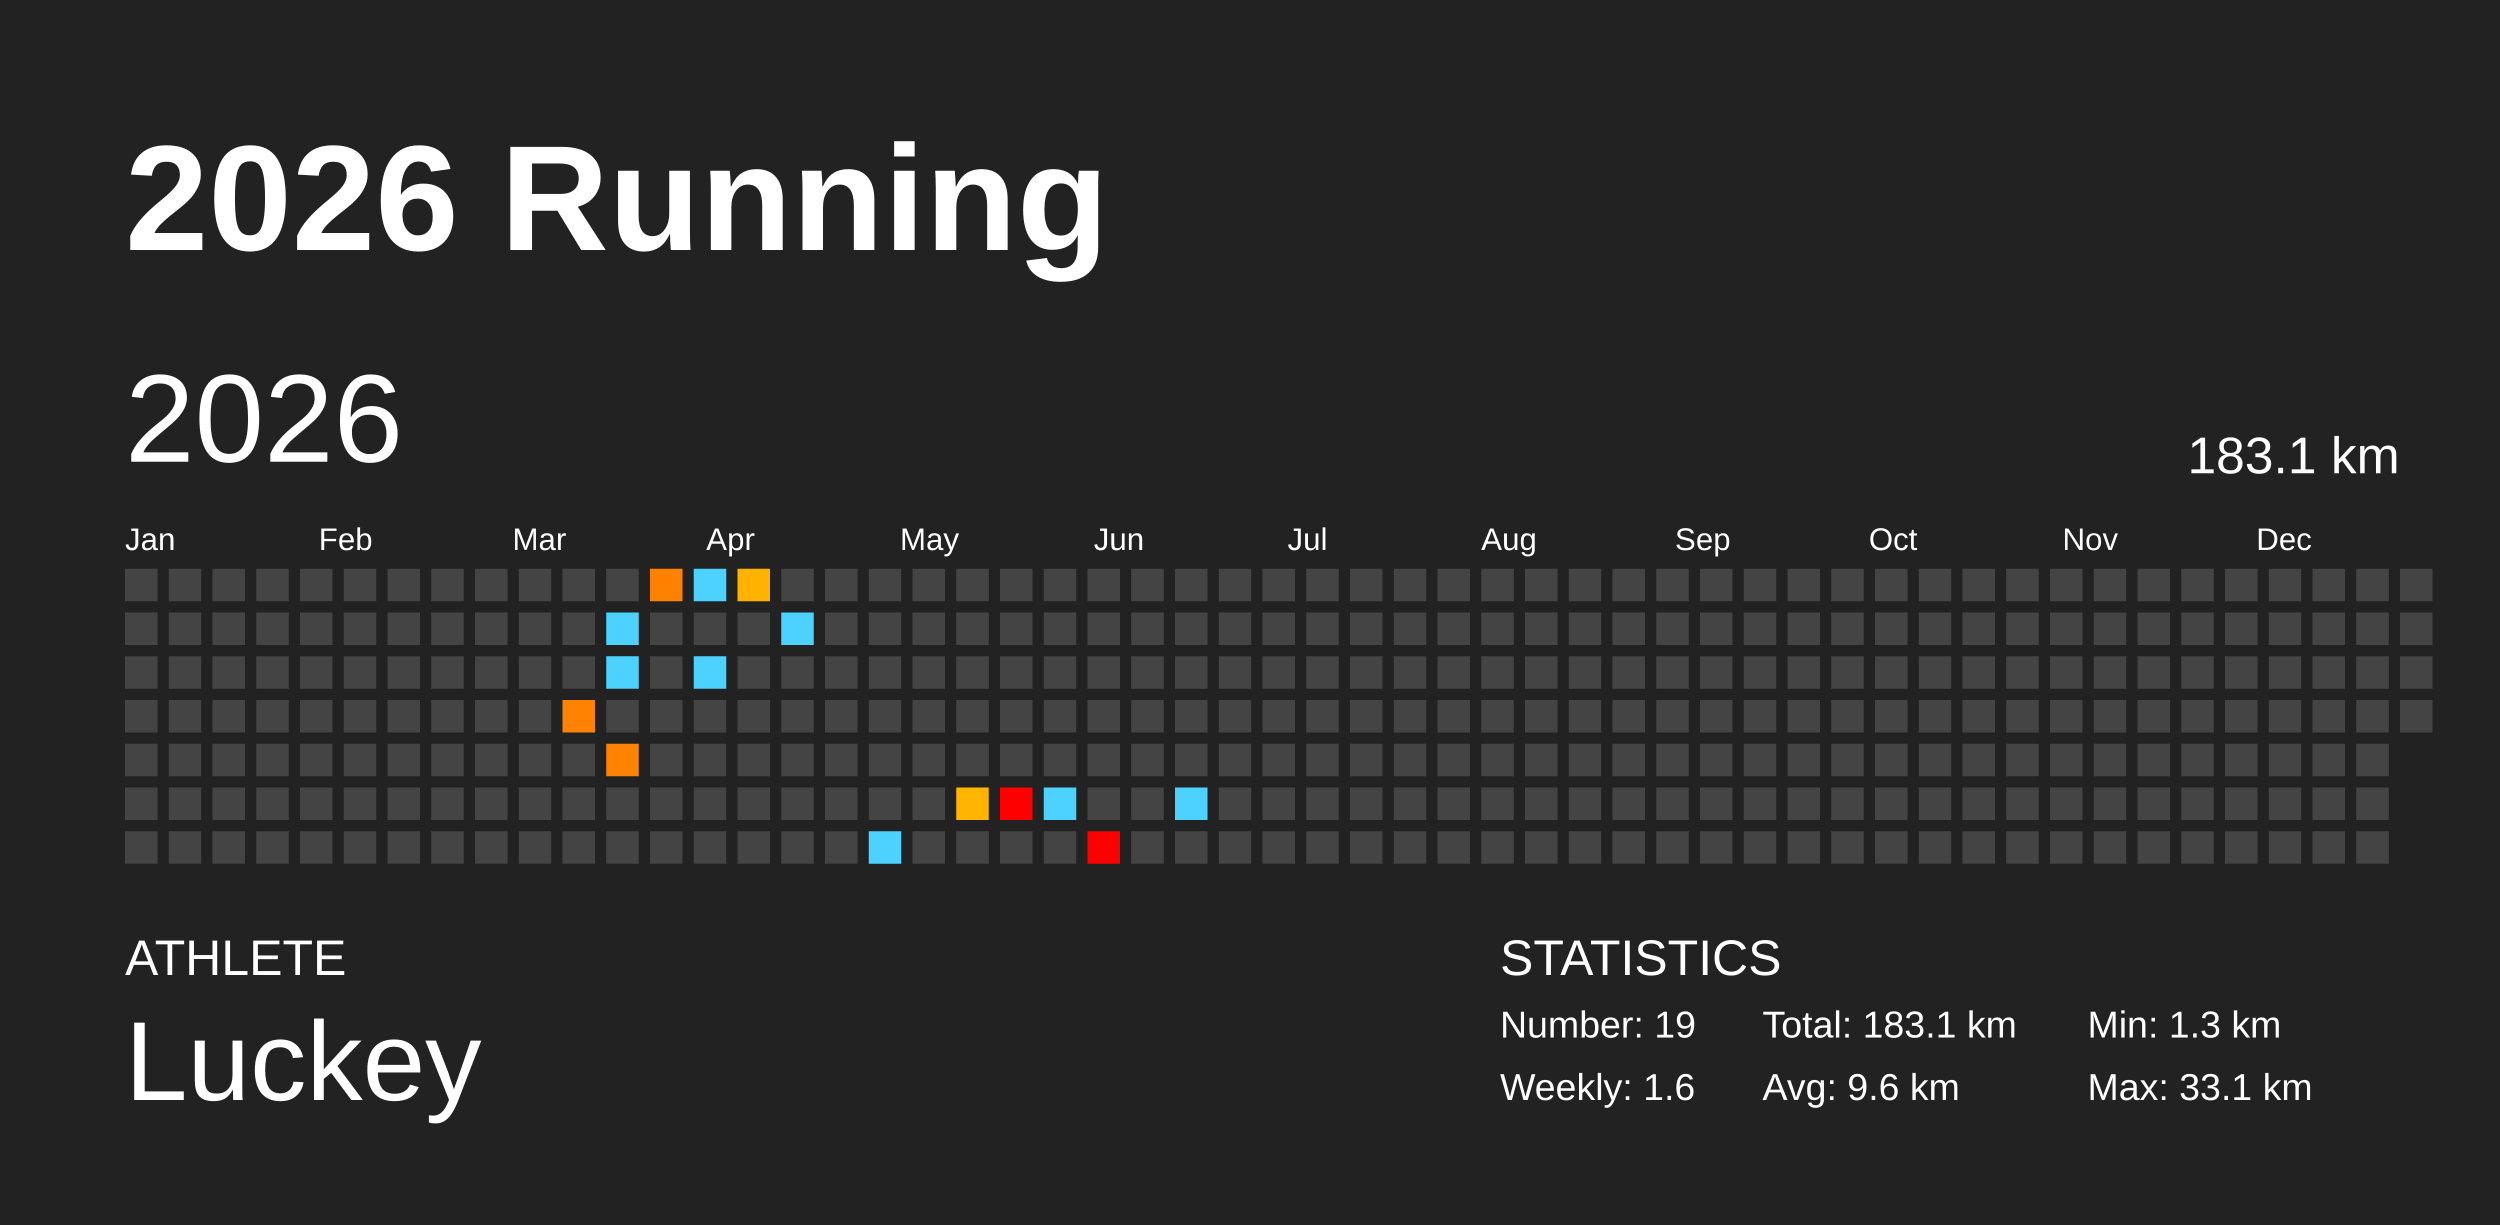
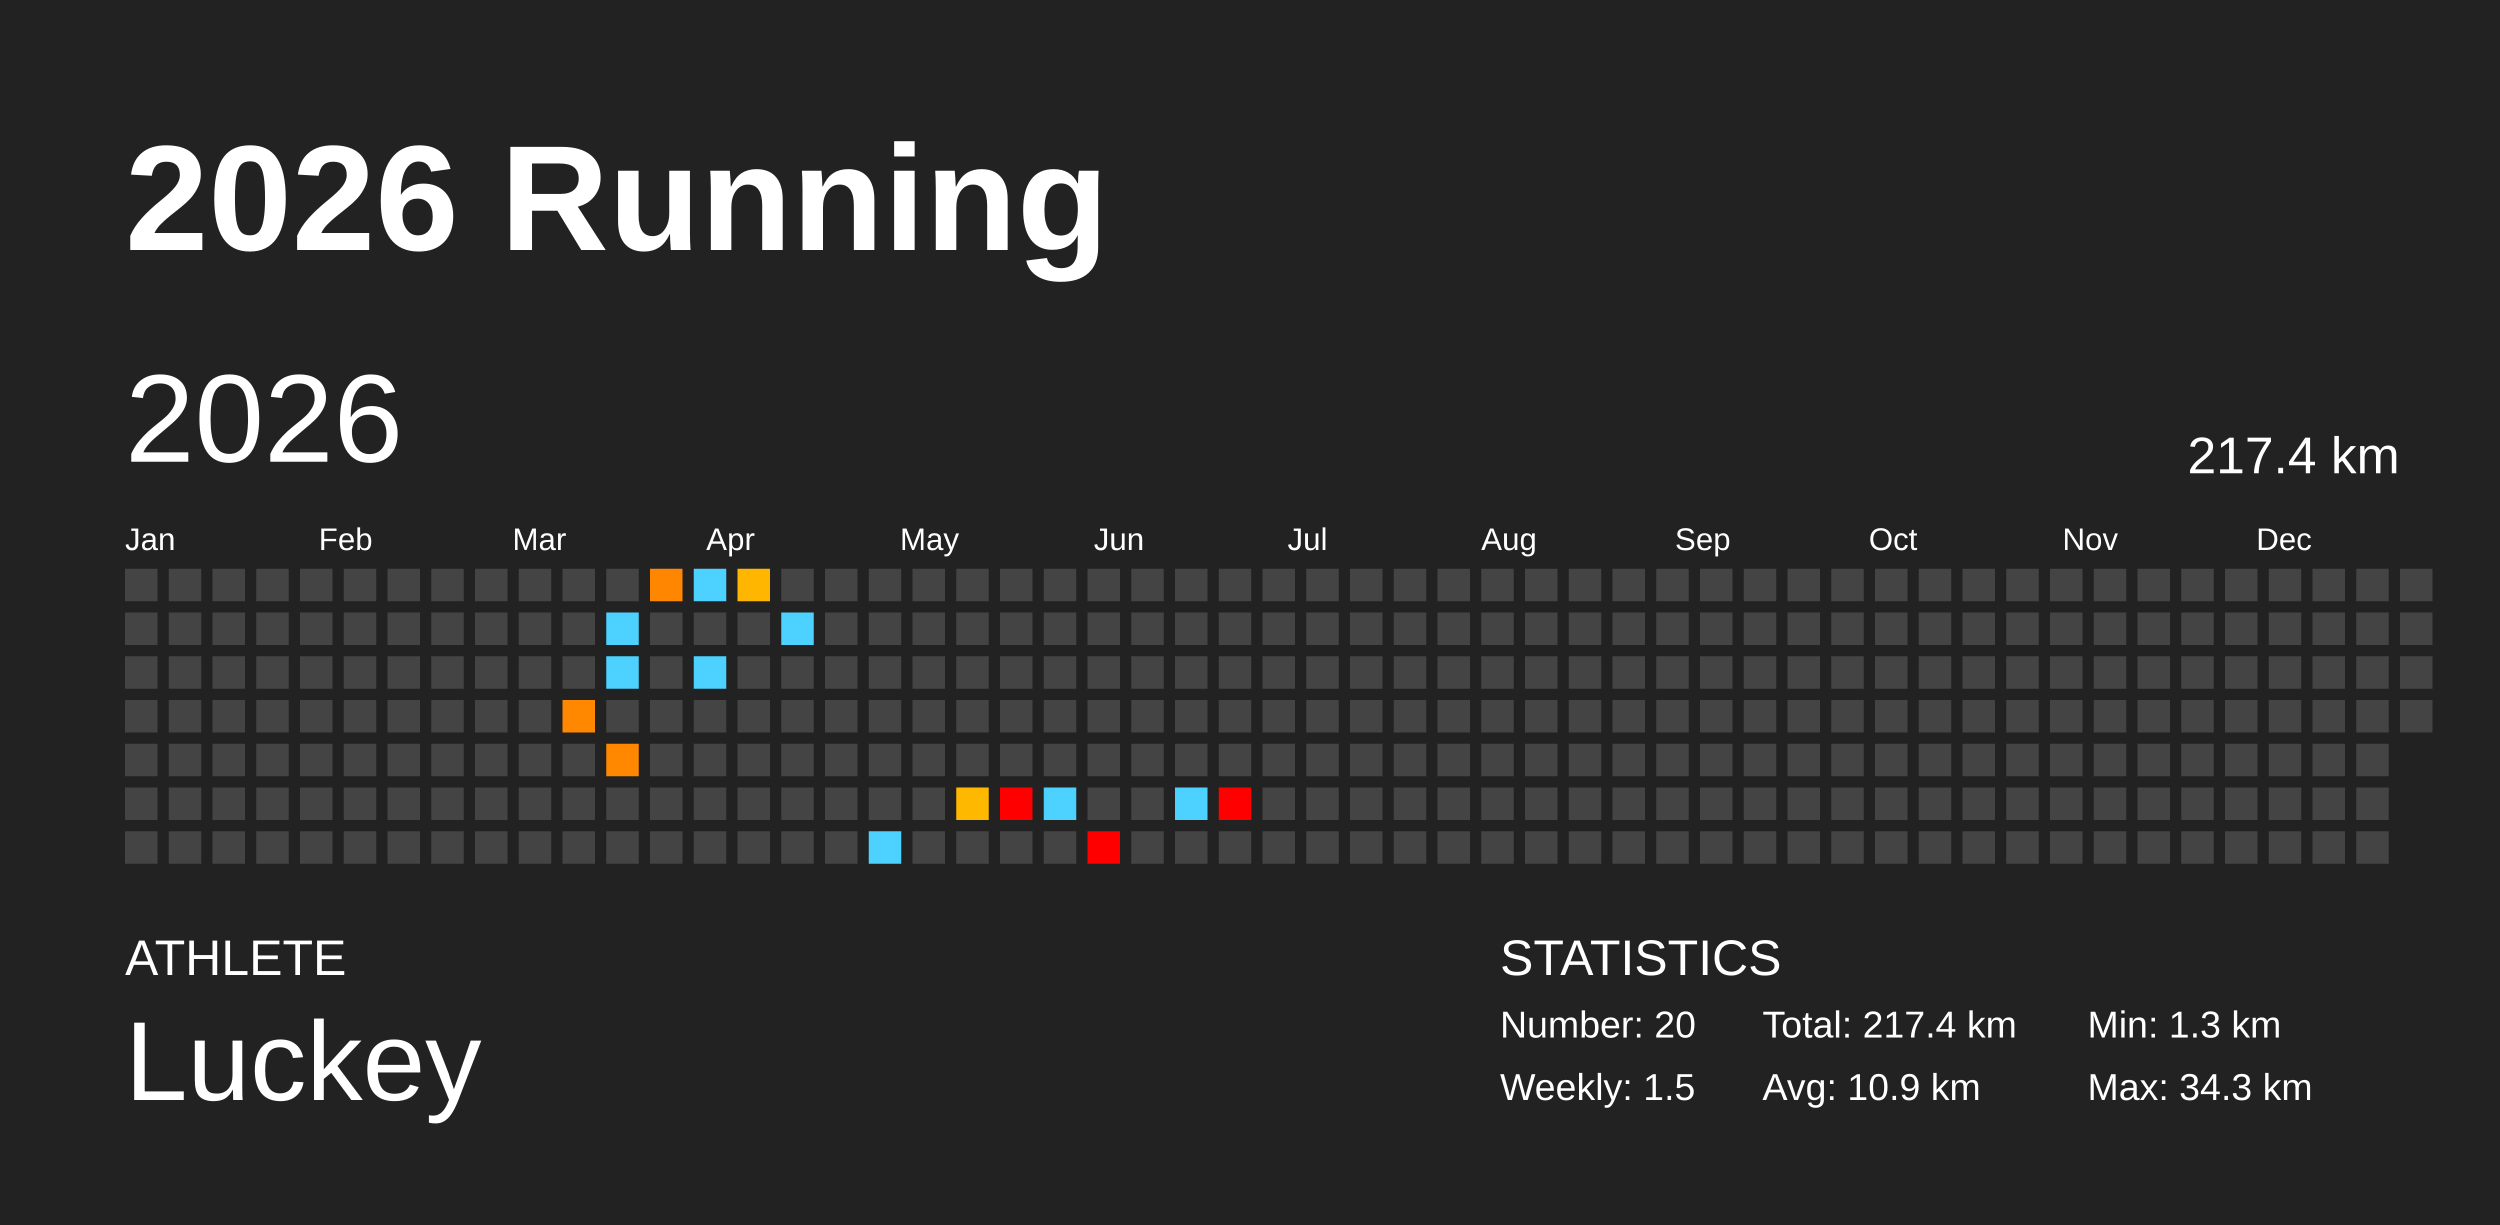
<svg xmlns="http://www.w3.org/2000/svg" baseProfile="full" height="98mm" version="1.1" viewBox="0,0,200,98" width="200mm">
  <defs />
  <rect fill="#222222" height="98" width="200" x="0" y="0" />
  <text fill="#FFFFFF" style="font-size:12px; font-family:Arial; font-weight:bold;" x="10" y="20">2026 Running</text>
  <text fill="#FFFFFF" style="font-size:4px; font-family:Arial" x="10" y="78">ATHLETE</text>
  <text fill="#FFFFFF" style="font-size:9px; font-family:Arial" x="10" y="88">Luckey</text>
  <text fill="#FFFFFF" style="font-size:4px; font-family:Arial" x="120" y="78">STATISTICS</text>
-   <text fill="#FFFFFF" style="font-size:3px; font-family:Arial" x="120" y="83">Number: 19</text>
-   <text fill="#FFFFFF" style="font-size:3px; font-family:Arial" x="120" y="88">Weekly: 1.6</text>
-   <text fill="#FFFFFF" style="font-size:3px; font-family:Arial" x="141" y="83">Total: 183.1 km</text>
-   <text fill="#FFFFFF" style="font-size:3px; font-family:Arial" x="141" y="88">Avg: 9.6 km</text>
+   <text fill="#FFFFFF" style="font-size:3px; font-family:Arial" x="120" y="83">Number: 20</text>
+   <text fill="#FFFFFF" style="font-size:3px; font-family:Arial" x="120" y="88">Weekly: 1.5</text>
+   <text fill="#FFFFFF" style="font-size:3px; font-family:Arial" x="141" y="83">Total: 217.4 km</text>
+   <text fill="#FFFFFF" style="font-size:3px; font-family:Arial" x="141" y="88">Avg: 10.9 km</text>
  <text fill="#FFFFFF" style="font-size:3px; font-family:Arial" x="167" y="83">Min: 1.3 km</text>
-   <text fill="#FFFFFF" style="font-size:3px; font-family:Arial" x="167" y="88">Max: 33.1 km</text>
+   <text fill="#FFFFFF" style="font-size:3px; font-family:Arial" x="167" y="88">Max: 34.3 km</text>
  <text dominant-baseline="hanging" fill="#FFFFFF" style="font-size:10.0px; font-family:Arial;" x="10" y="30">2026</text>
-   <text dominant-baseline="hanging" fill="#FFFFFF" style="font-size:4.125px; font-family:Arial;" x="175" y="35">183.1 km</text>
+   <text dominant-baseline="hanging" fill="#FFFFFF" style="font-size:4.125px; font-family:Arial;" x="175" y="35">217.4 km</text>
  <text fill="#FFFFFF" style="font-size:2.5px; font-family:Arial" x="10.0" y="44">Jan</text>
  <text fill="#FFFFFF" style="font-size:2.5px; font-family:Arial" x="25.5" y="44">Feb</text>
  <text fill="#FFFFFF" style="font-size:2.5px; font-family:Arial" x="41.0" y="44">Mar</text>
  <text fill="#FFFFFF" style="font-size:2.5px; font-family:Arial" x="56.5" y="44">Apr</text>
  <text fill="#FFFFFF" style="font-size:2.5px; font-family:Arial" x="72.0" y="44">May</text>
  <text fill="#FFFFFF" style="font-size:2.5px; font-family:Arial" x="87.5" y="44">Jun</text>
  <text fill="#FFFFFF" style="font-size:2.5px; font-family:Arial" x="103.0" y="44">Jul</text>
  <text fill="#FFFFFF" style="font-size:2.5px; font-family:Arial" x="118.5" y="44">Aug</text>
  <text fill="#FFFFFF" style="font-size:2.5px; font-family:Arial" x="134.0" y="44">Sep</text>
  <text fill="#FFFFFF" style="font-size:2.5px; font-family:Arial" x="149.5" y="44">Oct</text>
  <text fill="#FFFFFF" style="font-size:2.5px; font-family:Arial" x="165.0" y="44">Nov</text>
  <text fill="#FFFFFF" style="font-size:2.5px; font-family:Arial" x="180.5" y="44">Dec</text>
  <rect fill="#444444" height="2.6" width="2.6" x="10.0" y="45.5" />
  <rect fill="#444444" height="2.6" width="2.6" x="10.0" y="49.0" />
  <rect fill="#444444" height="2.6" width="2.6" x="10.0" y="52.5" />
  <rect fill="#444444" height="2.6" width="2.6" x="10.0" y="56.0" />
  <rect fill="#444444" height="2.6" width="2.6" x="10.0" y="59.5" />
  <rect fill="#444444" height="2.6" width="2.6" x="10.0" y="63.0" />
  <rect fill="#444444" height="2.6" width="2.6" x="10.0" y="66.5" />
  <rect fill="#444444" height="2.6" width="2.6" x="13.5" y="45.5" />
  <rect fill="#444444" height="2.6" width="2.6" x="13.5" y="49.0" />
  <rect fill="#444444" height="2.6" width="2.6" x="13.5" y="52.5" />
  <rect fill="#444444" height="2.6" width="2.6" x="13.5" y="56.0" />
  <rect fill="#444444" height="2.6" width="2.6" x="13.5" y="59.5" />
  <rect fill="#444444" height="2.6" width="2.6" x="13.5" y="63.0" />
  <rect fill="#444444" height="2.6" width="2.6" x="13.5" y="66.5" />
  <rect fill="#444444" height="2.6" width="2.6" x="17.0" y="45.5" />
  <rect fill="#444444" height="2.6" width="2.6" x="17.0" y="49.0" />
  <rect fill="#444444" height="2.6" width="2.6" x="17.0" y="52.5" />
  <rect fill="#444444" height="2.6" width="2.6" x="17.0" y="56.0" />
  <rect fill="#444444" height="2.6" width="2.6" x="17.0" y="59.5" />
  <rect fill="#444444" height="2.6" width="2.6" x="17.0" y="63.0" />
  <rect fill="#444444" height="2.6" width="2.6" x="17.0" y="66.5" />
  <rect fill="#444444" height="2.6" width="2.6" x="20.5" y="45.5" />
  <rect fill="#444444" height="2.6" width="2.6" x="20.5" y="49.0" />
  <rect fill="#444444" height="2.6" width="2.6" x="20.5" y="52.5" />
  <rect fill="#444444" height="2.6" width="2.6" x="20.5" y="56.0" />
  <rect fill="#444444" height="2.6" width="2.6" x="20.5" y="59.5" />
  <rect fill="#444444" height="2.6" width="2.6" x="20.5" y="63.0" />
  <rect fill="#444444" height="2.6" width="2.6" x="20.5" y="66.5" />
  <rect fill="#444444" height="2.6" width="2.6" x="24.0" y="45.5" />
  <rect fill="#444444" height="2.6" width="2.6" x="24.0" y="49.0" />
  <rect fill="#444444" height="2.6" width="2.6" x="24.0" y="52.5" />
  <rect fill="#444444" height="2.6" width="2.6" x="24.0" y="56.0" />
  <rect fill="#444444" height="2.6" width="2.6" x="24.0" y="59.5" />
  <rect fill="#444444" height="2.6" width="2.6" x="24.0" y="63.0" />
  <rect fill="#444444" height="2.6" width="2.6" x="24.0" y="66.5" />
  <rect fill="#444444" height="2.6" width="2.6" x="27.5" y="45.5" />
  <rect fill="#444444" height="2.6" width="2.6" x="27.5" y="49.0" />
  <rect fill="#444444" height="2.6" width="2.6" x="27.5" y="52.5" />
  <rect fill="#444444" height="2.6" width="2.6" x="27.5" y="56.0" />
  <rect fill="#444444" height="2.6" width="2.6" x="27.5" y="59.5" />
  <rect fill="#444444" height="2.6" width="2.6" x="27.5" y="63.0" />
  <rect fill="#444444" height="2.6" width="2.6" x="27.5" y="66.5" />
  <rect fill="#444444" height="2.6" width="2.6" x="31.0" y="45.5" />
  <rect fill="#444444" height="2.6" width="2.6" x="31.0" y="49.0" />
  <rect fill="#444444" height="2.6" width="2.6" x="31.0" y="52.5" />
  <rect fill="#444444" height="2.6" width="2.6" x="31.0" y="56.0" />
  <rect fill="#444444" height="2.6" width="2.6" x="31.0" y="59.5" />
  <rect fill="#444444" height="2.6" width="2.6" x="31.0" y="63.0" />
  <rect fill="#444444" height="2.6" width="2.6" x="31.0" y="66.5" />
  <rect fill="#444444" height="2.6" width="2.6" x="34.5" y="45.5" />
  <rect fill="#444444" height="2.6" width="2.6" x="34.5" y="49.0" />
  <rect fill="#444444" height="2.6" width="2.6" x="34.5" y="52.5" />
  <rect fill="#444444" height="2.6" width="2.6" x="34.5" y="56.0" />
  <rect fill="#444444" height="2.6" width="2.6" x="34.5" y="59.5" />
  <rect fill="#444444" height="2.6" width="2.6" x="34.5" y="63.0" />
  <rect fill="#444444" height="2.6" width="2.6" x="34.5" y="66.5" />
  <rect fill="#444444" height="2.6" width="2.6" x="38.0" y="45.5" />
  <rect fill="#444444" height="2.6" width="2.6" x="38.0" y="49.0" />
  <rect fill="#444444" height="2.6" width="2.6" x="38.0" y="52.5" />
  <rect fill="#444444" height="2.6" width="2.6" x="38.0" y="56.0" />
  <rect fill="#444444" height="2.6" width="2.6" x="38.0" y="59.5" />
  <rect fill="#444444" height="2.6" width="2.6" x="38.0" y="63.0" />
  <rect fill="#444444" height="2.6" width="2.6" x="38.0" y="66.5" />
  <rect fill="#444444" height="2.6" width="2.6" x="41.5" y="45.5" />
  <rect fill="#444444" height="2.6" width="2.6" x="41.5" y="49.0" />
  <rect fill="#444444" height="2.6" width="2.6" x="41.5" y="52.5" />
  <rect fill="#444444" height="2.6" width="2.6" x="41.5" y="56.0" />
  <rect fill="#444444" height="2.6" width="2.6" x="41.5" y="59.5" />
  <rect fill="#444444" height="2.6" width="2.6" x="41.5" y="63.0" />
  <rect fill="#444444" height="2.6" width="2.6" x="41.5" y="66.5" />
  <rect fill="#444444" height="2.6" width="2.6" x="45.0" y="45.5" />
  <rect fill="#444444" height="2.6" width="2.6" x="45.0" y="49.0" />
  <rect fill="#444444" height="2.6" width="2.6" x="45.0" y="52.5" />
-   <rect fill="#ff8300" height="2.6" width="2.6" x="45.0" y="56.0" />
+   <rect fill="#ff8800" height="2.6" width="2.6" x="45.0" y="56.0" />
  <rect fill="#444444" height="2.6" width="2.6" x="45.0" y="59.5" />
  <rect fill="#444444" height="2.6" width="2.6" x="45.0" y="63.0" />
  <rect fill="#444444" height="2.6" width="2.6" x="45.0" y="66.5" />
  <rect fill="#444444" height="2.6" width="2.6" x="48.5" y="45.5" />
  <rect fill="#4dd2ff" height="2.6" width="2.6" x="48.5" y="49.0" />
  <rect fill="#4dd2ff" height="2.6" width="2.6" x="48.5" y="52.5" />
  <rect fill="#444444" height="2.6" width="2.6" x="48.5" y="56.0" />
-   <rect fill="#ff8300" height="2.6" width="2.6" x="48.5" y="59.5" />
+   <rect fill="#ff8800" height="2.6" width="2.6" x="48.5" y="59.5" />
  <rect fill="#444444" height="2.6" width="2.6" x="48.5" y="63.0" />
  <rect fill="#444444" height="2.6" width="2.6" x="48.5" y="66.5" />
-   <rect fill="#ff8100" height="2.6" width="2.6" x="52.0" y="45.5" />
+   <rect fill="#ff8600" height="2.6" width="2.6" x="52.0" y="45.5" />
  <rect fill="#444444" height="2.6" width="2.6" x="52.0" y="49.0" />
  <rect fill="#444444" height="2.6" width="2.6" x="52.0" y="52.5" />
  <rect fill="#444444" height="2.6" width="2.6" x="52.0" y="56.0" />
  <rect fill="#444444" height="2.6" width="2.6" x="52.0" y="59.5" />
  <rect fill="#444444" height="2.6" width="2.6" x="52.0" y="63.0" />
  <rect fill="#444444" height="2.6" width="2.6" x="52.0" y="66.5" />
  <rect fill="#4dd2ff" height="2.6" width="2.6" x="55.5" y="45.5" />
  <rect fill="#444444" height="2.6" width="2.6" x="55.5" y="49.0" />
  <rect fill="#4dd2ff" height="2.6" width="2.6" x="55.5" y="52.5" />
  <rect fill="#444444" height="2.6" width="2.6" x="55.5" y="56.0" />
  <rect fill="#444444" height="2.6" width="2.6" x="55.5" y="59.5" />
  <rect fill="#444444" height="2.6" width="2.6" x="55.5" y="63.0" />
  <rect fill="#444444" height="2.6" width="2.6" x="55.5" y="66.5" />
-   <rect fill="#ffb300" height="2.6" width="2.6" x="59.0" y="45.5" />
+   <rect fill="#ffb600" height="2.6" width="2.6" x="59.0" y="45.5" />
  <rect fill="#444444" height="2.6" width="2.6" x="59.0" y="49.0" />
  <rect fill="#444444" height="2.6" width="2.6" x="59.0" y="52.5" />
  <rect fill="#444444" height="2.6" width="2.6" x="59.0" y="56.0" />
  <rect fill="#444444" height="2.6" width="2.6" x="59.0" y="59.5" />
  <rect fill="#444444" height="2.6" width="2.6" x="59.0" y="63.0" />
  <rect fill="#444444" height="2.6" width="2.6" x="59.0" y="66.5" />
  <rect fill="#444444" height="2.6" width="2.6" x="62.5" y="45.5" />
  <rect fill="#4dd2ff" height="2.6" width="2.6" x="62.5" y="49.0" />
  <rect fill="#444444" height="2.6" width="2.6" x="62.5" y="52.5" />
  <rect fill="#444444" height="2.6" width="2.6" x="62.5" y="56.0" />
  <rect fill="#444444" height="2.6" width="2.6" x="62.5" y="59.5" />
  <rect fill="#444444" height="2.6" width="2.6" x="62.5" y="63.0" />
  <rect fill="#444444" height="2.6" width="2.6" x="62.5" y="66.5" />
  <rect fill="#444444" height="2.6" width="2.6" x="66.0" y="45.5" />
  <rect fill="#444444" height="2.6" width="2.6" x="66.0" y="49.0" />
  <rect fill="#444444" height="2.6" width="2.6" x="66.0" y="52.5" />
  <rect fill="#444444" height="2.6" width="2.6" x="66.0" y="56.0" />
  <rect fill="#444444" height="2.6" width="2.6" x="66.0" y="59.5" />
  <rect fill="#444444" height="2.6" width="2.6" x="66.0" y="63.0" />
  <rect fill="#444444" height="2.6" width="2.6" x="66.0" y="66.5" />
  <rect fill="#444444" height="2.6" width="2.6" x="69.5" y="45.5" />
  <rect fill="#444444" height="2.6" width="2.6" x="69.5" y="49.0" />
  <rect fill="#444444" height="2.6" width="2.6" x="69.5" y="52.5" />
  <rect fill="#444444" height="2.6" width="2.6" x="69.5" y="56.0" />
  <rect fill="#444444" height="2.6" width="2.6" x="69.5" y="59.5" />
  <rect fill="#444444" height="2.6" width="2.6" x="69.5" y="63.0" />
  <rect fill="#4dd2ff" height="2.6" width="2.6" x="69.5" y="66.5" />
  <rect fill="#444444" height="2.6" width="2.6" x="73.0" y="45.5" />
  <rect fill="#444444" height="2.6" width="2.6" x="73.0" y="49.0" />
  <rect fill="#444444" height="2.6" width="2.6" x="73.0" y="52.5" />
  <rect fill="#444444" height="2.6" width="2.6" x="73.0" y="56.0" />
  <rect fill="#444444" height="2.6" width="2.6" x="73.0" y="59.5" />
  <rect fill="#444444" height="2.6" width="2.6" x="73.0" y="63.0" />
  <rect fill="#444444" height="2.6" width="2.6" x="73.0" y="66.5" />
  <rect fill="#444444" height="2.6" width="2.6" x="76.5" y="45.5" />
  <rect fill="#444444" height="2.6" width="2.6" x="76.5" y="49.0" />
  <rect fill="#444444" height="2.6" width="2.6" x="76.5" y="52.5" />
  <rect fill="#444444" height="2.6" width="2.6" x="76.5" y="56.0" />
  <rect fill="#444444" height="2.6" width="2.6" x="76.5" y="59.5" />
-   <rect fill="#ffb500" height="2.6" width="2.6" x="76.5" y="63.0" />
+   <rect fill="#ffb800" height="2.6" width="2.6" x="76.5" y="63.0" />
  <rect fill="#444444" height="2.6" width="2.6" x="76.5" y="66.5" />
  <rect fill="#444444" height="2.6" width="2.6" x="80.0" y="45.5" />
  <rect fill="#444444" height="2.6" width="2.6" x="80.0" y="49.0" />
  <rect fill="#444444" height="2.6" width="2.6" x="80.0" y="52.5" />
  <rect fill="#444444" height="2.6" width="2.6" x="80.0" y="56.0" />
  <rect fill="#444444" height="2.6" width="2.6" x="80.0" y="59.5" />
  <rect fill="red" height="2.6" width="2.6" x="80.0" y="63.0" />
  <rect fill="#444444" height="2.6" width="2.6" x="80.0" y="66.5" />
  <rect fill="#444444" height="2.6" width="2.6" x="83.5" y="45.5" />
  <rect fill="#444444" height="2.6" width="2.6" x="83.5" y="49.0" />
  <rect fill="#444444" height="2.6" width="2.6" x="83.5" y="52.5" />
  <rect fill="#444444" height="2.6" width="2.6" x="83.5" y="56.0" />
  <rect fill="#444444" height="2.6" width="2.6" x="83.5" y="59.5" />
  <rect fill="#4dd2ff" height="2.6" width="2.6" x="83.5" y="63.0" />
  <rect fill="#444444" height="2.6" width="2.6" x="83.5" y="66.5" />
  <rect fill="#444444" height="2.6" width="2.6" x="87.0" y="45.5" />
  <rect fill="#444444" height="2.6" width="2.6" x="87.0" y="49.0" />
  <rect fill="#444444" height="2.6" width="2.6" x="87.0" y="52.5" />
  <rect fill="#444444" height="2.6" width="2.6" x="87.0" y="56.0" />
  <rect fill="#444444" height="2.6" width="2.6" x="87.0" y="59.5" />
  <rect fill="#444444" height="2.6" width="2.6" x="87.0" y="63.0" />
  <rect fill="red" height="2.6" width="2.6" x="87.0" y="66.5" />
  <rect fill="#444444" height="2.6" width="2.6" x="90.5" y="45.5" />
  <rect fill="#444444" height="2.6" width="2.6" x="90.5" y="49.0" />
  <rect fill="#444444" height="2.6" width="2.6" x="90.5" y="52.5" />
  <rect fill="#444444" height="2.6" width="2.6" x="90.5" y="56.0" />
  <rect fill="#444444" height="2.6" width="2.6" x="90.5" y="59.5" />
  <rect fill="#444444" height="2.6" width="2.6" x="90.5" y="63.0" />
  <rect fill="#444444" height="2.6" width="2.6" x="90.5" y="66.5" />
  <rect fill="#444444" height="2.6" width="2.6" x="94.0" y="45.5" />
  <rect fill="#444444" height="2.6" width="2.6" x="94.0" y="49.0" />
  <rect fill="#444444" height="2.6" width="2.6" x="94.0" y="52.5" />
  <rect fill="#444444" height="2.6" width="2.6" x="94.0" y="56.0" />
  <rect fill="#444444" height="2.6" width="2.6" x="94.0" y="59.5" />
  <rect fill="#4dd2ff" height="2.6" width="2.6" x="94.0" y="63.0" />
  <rect fill="#444444" height="2.6" width="2.6" x="94.0" y="66.5" />
  <rect fill="#444444" height="2.6" width="2.6" x="97.5" y="45.5" />
  <rect fill="#444444" height="2.6" width="2.6" x="97.5" y="49.0" />
  <rect fill="#444444" height="2.6" width="2.6" x="97.5" y="52.5" />
  <rect fill="#444444" height="2.6" width="2.6" x="97.5" y="56.0" />
  <rect fill="#444444" height="2.6" width="2.6" x="97.5" y="59.5" />
-   <rect fill="#444444" height="2.6" width="2.6" x="97.5" y="63.0" />
+   <rect fill="red" height="2.6" width="2.6" x="97.5" y="63.0" />
  <rect fill="#444444" height="2.6" width="2.6" x="97.5" y="66.5" />
  <rect fill="#444444" height="2.6" width="2.6" x="101.0" y="45.5" />
  <rect fill="#444444" height="2.6" width="2.6" x="101.0" y="49.0" />
  <rect fill="#444444" height="2.6" width="2.6" x="101.0" y="52.5" />
  <rect fill="#444444" height="2.6" width="2.6" x="101.0" y="56.0" />
  <rect fill="#444444" height="2.6" width="2.6" x="101.0" y="59.5" />
  <rect fill="#444444" height="2.6" width="2.6" x="101.0" y="63.0" />
  <rect fill="#444444" height="2.6" width="2.6" x="101.0" y="66.5" />
  <rect fill="#444444" height="2.6" width="2.6" x="104.5" y="45.5" />
  <rect fill="#444444" height="2.6" width="2.6" x="104.5" y="49.0" />
  <rect fill="#444444" height="2.6" width="2.6" x="104.5" y="52.5" />
  <rect fill="#444444" height="2.6" width="2.6" x="104.5" y="56.0" />
  <rect fill="#444444" height="2.6" width="2.6" x="104.5" y="59.5" />
  <rect fill="#444444" height="2.6" width="2.6" x="104.5" y="63.0" />
  <rect fill="#444444" height="2.6" width="2.6" x="104.5" y="66.5" />
  <rect fill="#444444" height="2.6" width="2.6" x="108.0" y="45.5" />
  <rect fill="#444444" height="2.6" width="2.6" x="108.0" y="49.0" />
  <rect fill="#444444" height="2.6" width="2.6" x="108.0" y="52.5" />
  <rect fill="#444444" height="2.6" width="2.6" x="108.0" y="56.0" />
  <rect fill="#444444" height="2.6" width="2.6" x="108.0" y="59.5" />
  <rect fill="#444444" height="2.6" width="2.6" x="108.0" y="63.0" />
  <rect fill="#444444" height="2.6" width="2.6" x="108.0" y="66.5" />
  <rect fill="#444444" height="2.6" width="2.6" x="111.5" y="45.5" />
  <rect fill="#444444" height="2.6" width="2.6" x="111.5" y="49.0" />
  <rect fill="#444444" height="2.6" width="2.6" x="111.5" y="52.5" />
  <rect fill="#444444" height="2.6" width="2.6" x="111.5" y="56.0" />
  <rect fill="#444444" height="2.6" width="2.6" x="111.5" y="59.5" />
  <rect fill="#444444" height="2.6" width="2.6" x="111.5" y="63.0" />
  <rect fill="#444444" height="2.6" width="2.6" x="111.5" y="66.5" />
  <rect fill="#444444" height="2.6" width="2.6" x="115.0" y="45.5" />
  <rect fill="#444444" height="2.6" width="2.6" x="115.0" y="49.0" />
  <rect fill="#444444" height="2.6" width="2.6" x="115.0" y="52.5" />
  <rect fill="#444444" height="2.6" width="2.6" x="115.0" y="56.0" />
  <rect fill="#444444" height="2.6" width="2.6" x="115.0" y="59.5" />
  <rect fill="#444444" height="2.6" width="2.6" x="115.0" y="63.0" />
  <rect fill="#444444" height="2.6" width="2.6" x="115.0" y="66.5" />
  <rect fill="#444444" height="2.6" width="2.6" x="118.5" y="45.5" />
  <rect fill="#444444" height="2.6" width="2.6" x="118.5" y="49.0" />
  <rect fill="#444444" height="2.6" width="2.6" x="118.5" y="52.5" />
  <rect fill="#444444" height="2.6" width="2.6" x="118.5" y="56.0" />
  <rect fill="#444444" height="2.6" width="2.6" x="118.5" y="59.5" />
  <rect fill="#444444" height="2.6" width="2.6" x="118.5" y="63.0" />
  <rect fill="#444444" height="2.6" width="2.6" x="118.5" y="66.5" />
  <rect fill="#444444" height="2.6" width="2.6" x="122.0" y="45.5" />
  <rect fill="#444444" height="2.6" width="2.6" x="122.0" y="49.0" />
  <rect fill="#444444" height="2.6" width="2.6" x="122.0" y="52.5" />
  <rect fill="#444444" height="2.6" width="2.6" x="122.0" y="56.0" />
  <rect fill="#444444" height="2.6" width="2.6" x="122.0" y="59.5" />
  <rect fill="#444444" height="2.6" width="2.6" x="122.0" y="63.0" />
  <rect fill="#444444" height="2.6" width="2.6" x="122.0" y="66.5" />
  <rect fill="#444444" height="2.6" width="2.6" x="125.5" y="45.5" />
  <rect fill="#444444" height="2.6" width="2.6" x="125.5" y="49.0" />
  <rect fill="#444444" height="2.6" width="2.6" x="125.5" y="52.5" />
  <rect fill="#444444" height="2.6" width="2.6" x="125.5" y="56.0" />
  <rect fill="#444444" height="2.6" width="2.6" x="125.5" y="59.5" />
  <rect fill="#444444" height="2.6" width="2.6" x="125.5" y="63.0" />
  <rect fill="#444444" height="2.6" width="2.6" x="125.5" y="66.5" />
  <rect fill="#444444" height="2.6" width="2.6" x="129.0" y="45.5" />
  <rect fill="#444444" height="2.6" width="2.6" x="129.0" y="49.0" />
  <rect fill="#444444" height="2.6" width="2.6" x="129.0" y="52.5" />
  <rect fill="#444444" height="2.6" width="2.6" x="129.0" y="56.0" />
  <rect fill="#444444" height="2.6" width="2.6" x="129.0" y="59.5" />
  <rect fill="#444444" height="2.6" width="2.6" x="129.0" y="63.0" />
  <rect fill="#444444" height="2.6" width="2.6" x="129.0" y="66.5" />
  <rect fill="#444444" height="2.6" width="2.6" x="132.5" y="45.5" />
  <rect fill="#444444" height="2.6" width="2.6" x="132.5" y="49.0" />
  <rect fill="#444444" height="2.6" width="2.6" x="132.5" y="52.5" />
  <rect fill="#444444" height="2.6" width="2.6" x="132.5" y="56.0" />
  <rect fill="#444444" height="2.6" width="2.6" x="132.5" y="59.5" />
  <rect fill="#444444" height="2.6" width="2.6" x="132.5" y="63.0" />
  <rect fill="#444444" height="2.6" width="2.6" x="132.5" y="66.5" />
  <rect fill="#444444" height="2.6" width="2.6" x="136.0" y="45.5" />
  <rect fill="#444444" height="2.6" width="2.6" x="136.0" y="49.0" />
  <rect fill="#444444" height="2.6" width="2.6" x="136.0" y="52.5" />
  <rect fill="#444444" height="2.6" width="2.6" x="136.0" y="56.0" />
  <rect fill="#444444" height="2.6" width="2.6" x="136.0" y="59.5" />
  <rect fill="#444444" height="2.6" width="2.6" x="136.0" y="63.0" />
  <rect fill="#444444" height="2.6" width="2.6" x="136.0" y="66.5" />
  <rect fill="#444444" height="2.6" width="2.6" x="139.5" y="45.5" />
  <rect fill="#444444" height="2.6" width="2.6" x="139.5" y="49.0" />
  <rect fill="#444444" height="2.6" width="2.6" x="139.5" y="52.5" />
  <rect fill="#444444" height="2.6" width="2.6" x="139.5" y="56.0" />
  <rect fill="#444444" height="2.6" width="2.6" x="139.5" y="59.5" />
  <rect fill="#444444" height="2.6" width="2.6" x="139.5" y="63.0" />
  <rect fill="#444444" height="2.6" width="2.6" x="139.5" y="66.5" />
  <rect fill="#444444" height="2.6" width="2.6" x="143.0" y="45.5" />
  <rect fill="#444444" height="2.6" width="2.6" x="143.0" y="49.0" />
  <rect fill="#444444" height="2.6" width="2.6" x="143.0" y="52.5" />
  <rect fill="#444444" height="2.6" width="2.6" x="143.0" y="56.0" />
  <rect fill="#444444" height="2.6" width="2.6" x="143.0" y="59.5" />
  <rect fill="#444444" height="2.6" width="2.6" x="143.0" y="63.0" />
  <rect fill="#444444" height="2.6" width="2.6" x="143.0" y="66.5" />
  <rect fill="#444444" height="2.6" width="2.6" x="146.5" y="45.5" />
  <rect fill="#444444" height="2.6" width="2.6" x="146.5" y="49.0" />
  <rect fill="#444444" height="2.6" width="2.6" x="146.5" y="52.5" />
  <rect fill="#444444" height="2.6" width="2.6" x="146.5" y="56.0" />
  <rect fill="#444444" height="2.6" width="2.6" x="146.5" y="59.5" />
  <rect fill="#444444" height="2.6" width="2.6" x="146.5" y="63.0" />
  <rect fill="#444444" height="2.6" width="2.6" x="146.5" y="66.5" />
  <rect fill="#444444" height="2.6" width="2.6" x="150.0" y="45.5" />
  <rect fill="#444444" height="2.6" width="2.6" x="150.0" y="49.0" />
  <rect fill="#444444" height="2.6" width="2.6" x="150.0" y="52.5" />
  <rect fill="#444444" height="2.6" width="2.6" x="150.0" y="56.0" />
  <rect fill="#444444" height="2.6" width="2.6" x="150.0" y="59.5" />
  <rect fill="#444444" height="2.6" width="2.6" x="150.0" y="63.0" />
  <rect fill="#444444" height="2.6" width="2.6" x="150.0" y="66.5" />
  <rect fill="#444444" height="2.6" width="2.6" x="153.5" y="45.5" />
  <rect fill="#444444" height="2.6" width="2.6" x="153.5" y="49.0" />
  <rect fill="#444444" height="2.6" width="2.6" x="153.5" y="52.5" />
  <rect fill="#444444" height="2.6" width="2.6" x="153.5" y="56.0" />
  <rect fill="#444444" height="2.6" width="2.6" x="153.5" y="59.5" />
  <rect fill="#444444" height="2.6" width="2.6" x="153.5" y="63.0" />
  <rect fill="#444444" height="2.6" width="2.6" x="153.5" y="66.5" />
  <rect fill="#444444" height="2.6" width="2.6" x="157.0" y="45.5" />
  <rect fill="#444444" height="2.6" width="2.6" x="157.0" y="49.0" />
  <rect fill="#444444" height="2.6" width="2.6" x="157.0" y="52.5" />
  <rect fill="#444444" height="2.6" width="2.6" x="157.0" y="56.0" />
  <rect fill="#444444" height="2.6" width="2.6" x="157.0" y="59.5" />
  <rect fill="#444444" height="2.6" width="2.6" x="157.0" y="63.0" />
  <rect fill="#444444" height="2.6" width="2.6" x="157.0" y="66.5" />
  <rect fill="#444444" height="2.6" width="2.6" x="160.5" y="45.5" />
  <rect fill="#444444" height="2.6" width="2.6" x="160.5" y="49.0" />
  <rect fill="#444444" height="2.6" width="2.6" x="160.5" y="52.5" />
  <rect fill="#444444" height="2.6" width="2.6" x="160.5" y="56.0" />
  <rect fill="#444444" height="2.6" width="2.6" x="160.5" y="59.5" />
  <rect fill="#444444" height="2.6" width="2.6" x="160.5" y="63.0" />
  <rect fill="#444444" height="2.6" width="2.6" x="160.5" y="66.5" />
  <rect fill="#444444" height="2.6" width="2.6" x="164.0" y="45.5" />
  <rect fill="#444444" height="2.6" width="2.6" x="164.0" y="49.0" />
  <rect fill="#444444" height="2.6" width="2.6" x="164.0" y="52.5" />
  <rect fill="#444444" height="2.6" width="2.6" x="164.0" y="56.0" />
  <rect fill="#444444" height="2.6" width="2.6" x="164.0" y="59.5" />
  <rect fill="#444444" height="2.6" width="2.6" x="164.0" y="63.0" />
  <rect fill="#444444" height="2.6" width="2.6" x="164.0" y="66.5" />
  <rect fill="#444444" height="2.6" width="2.6" x="167.5" y="45.5" />
  <rect fill="#444444" height="2.6" width="2.6" x="167.5" y="49.0" />
  <rect fill="#444444" height="2.6" width="2.6" x="167.5" y="52.5" />
  <rect fill="#444444" height="2.6" width="2.6" x="167.5" y="56.0" />
  <rect fill="#444444" height="2.6" width="2.6" x="167.5" y="59.5" />
  <rect fill="#444444" height="2.6" width="2.6" x="167.5" y="63.0" />
  <rect fill="#444444" height="2.6" width="2.6" x="167.5" y="66.5" />
  <rect fill="#444444" height="2.6" width="2.6" x="171.0" y="45.5" />
  <rect fill="#444444" height="2.6" width="2.6" x="171.0" y="49.0" />
  <rect fill="#444444" height="2.6" width="2.6" x="171.0" y="52.5" />
  <rect fill="#444444" height="2.6" width="2.6" x="171.0" y="56.0" />
  <rect fill="#444444" height="2.6" width="2.6" x="171.0" y="59.5" />
  <rect fill="#444444" height="2.6" width="2.6" x="171.0" y="63.0" />
  <rect fill="#444444" height="2.6" width="2.6" x="171.0" y="66.5" />
  <rect fill="#444444" height="2.6" width="2.6" x="174.5" y="45.5" />
  <rect fill="#444444" height="2.6" width="2.6" x="174.5" y="49.0" />
  <rect fill="#444444" height="2.6" width="2.6" x="174.5" y="52.5" />
  <rect fill="#444444" height="2.6" width="2.6" x="174.5" y="56.0" />
  <rect fill="#444444" height="2.6" width="2.6" x="174.5" y="59.5" />
  <rect fill="#444444" height="2.6" width="2.6" x="174.5" y="63.0" />
  <rect fill="#444444" height="2.6" width="2.6" x="174.5" y="66.5" />
  <rect fill="#444444" height="2.6" width="2.6" x="178.0" y="45.5" />
  <rect fill="#444444" height="2.6" width="2.6" x="178.0" y="49.0" />
  <rect fill="#444444" height="2.6" width="2.6" x="178.0" y="52.5" />
  <rect fill="#444444" height="2.6" width="2.6" x="178.0" y="56.0" />
  <rect fill="#444444" height="2.6" width="2.6" x="178.0" y="59.5" />
  <rect fill="#444444" height="2.6" width="2.6" x="178.0" y="63.0" />
  <rect fill="#444444" height="2.6" width="2.6" x="178.0" y="66.5" />
  <rect fill="#444444" height="2.6" width="2.6" x="181.5" y="45.5" />
  <rect fill="#444444" height="2.6" width="2.6" x="181.5" y="49.0" />
  <rect fill="#444444" height="2.6" width="2.6" x="181.5" y="52.5" />
  <rect fill="#444444" height="2.6" width="2.6" x="181.5" y="56.0" />
  <rect fill="#444444" height="2.6" width="2.6" x="181.5" y="59.5" />
  <rect fill="#444444" height="2.6" width="2.6" x="181.5" y="63.0" />
  <rect fill="#444444" height="2.6" width="2.6" x="181.5" y="66.5" />
  <rect fill="#444444" height="2.6" width="2.6" x="185.0" y="45.5" />
  <rect fill="#444444" height="2.6" width="2.6" x="185.0" y="49.0" />
  <rect fill="#444444" height="2.6" width="2.6" x="185.0" y="52.5" />
  <rect fill="#444444" height="2.6" width="2.6" x="185.0" y="56.0" />
  <rect fill="#444444" height="2.6" width="2.6" x="185.0" y="59.5" />
  <rect fill="#444444" height="2.6" width="2.6" x="185.0" y="63.0" />
  <rect fill="#444444" height="2.6" width="2.6" x="185.0" y="66.5" />
  <rect fill="#444444" height="2.6" width="2.6" x="188.5" y="45.5" />
  <rect fill="#444444" height="2.6" width="2.6" x="188.5" y="49.0" />
  <rect fill="#444444" height="2.6" width="2.6" x="188.5" y="52.5" />
  <rect fill="#444444" height="2.6" width="2.6" x="188.5" y="56.0" />
  <rect fill="#444444" height="2.6" width="2.6" x="188.5" y="59.5" />
  <rect fill="#444444" height="2.6" width="2.6" x="188.5" y="63.0" />
  <rect fill="#444444" height="2.6" width="2.6" x="188.5" y="66.5" />
  <rect fill="#444444" height="2.6" width="2.6" x="192.0" y="45.5" />
  <rect fill="#444444" height="2.6" width="2.6" x="192.0" y="49.0" />
  <rect fill="#444444" height="2.6" width="2.6" x="192.0" y="52.5" />
  <rect fill="#444444" height="2.6" width="2.6" x="192.0" y="56.0" />
</svg>
